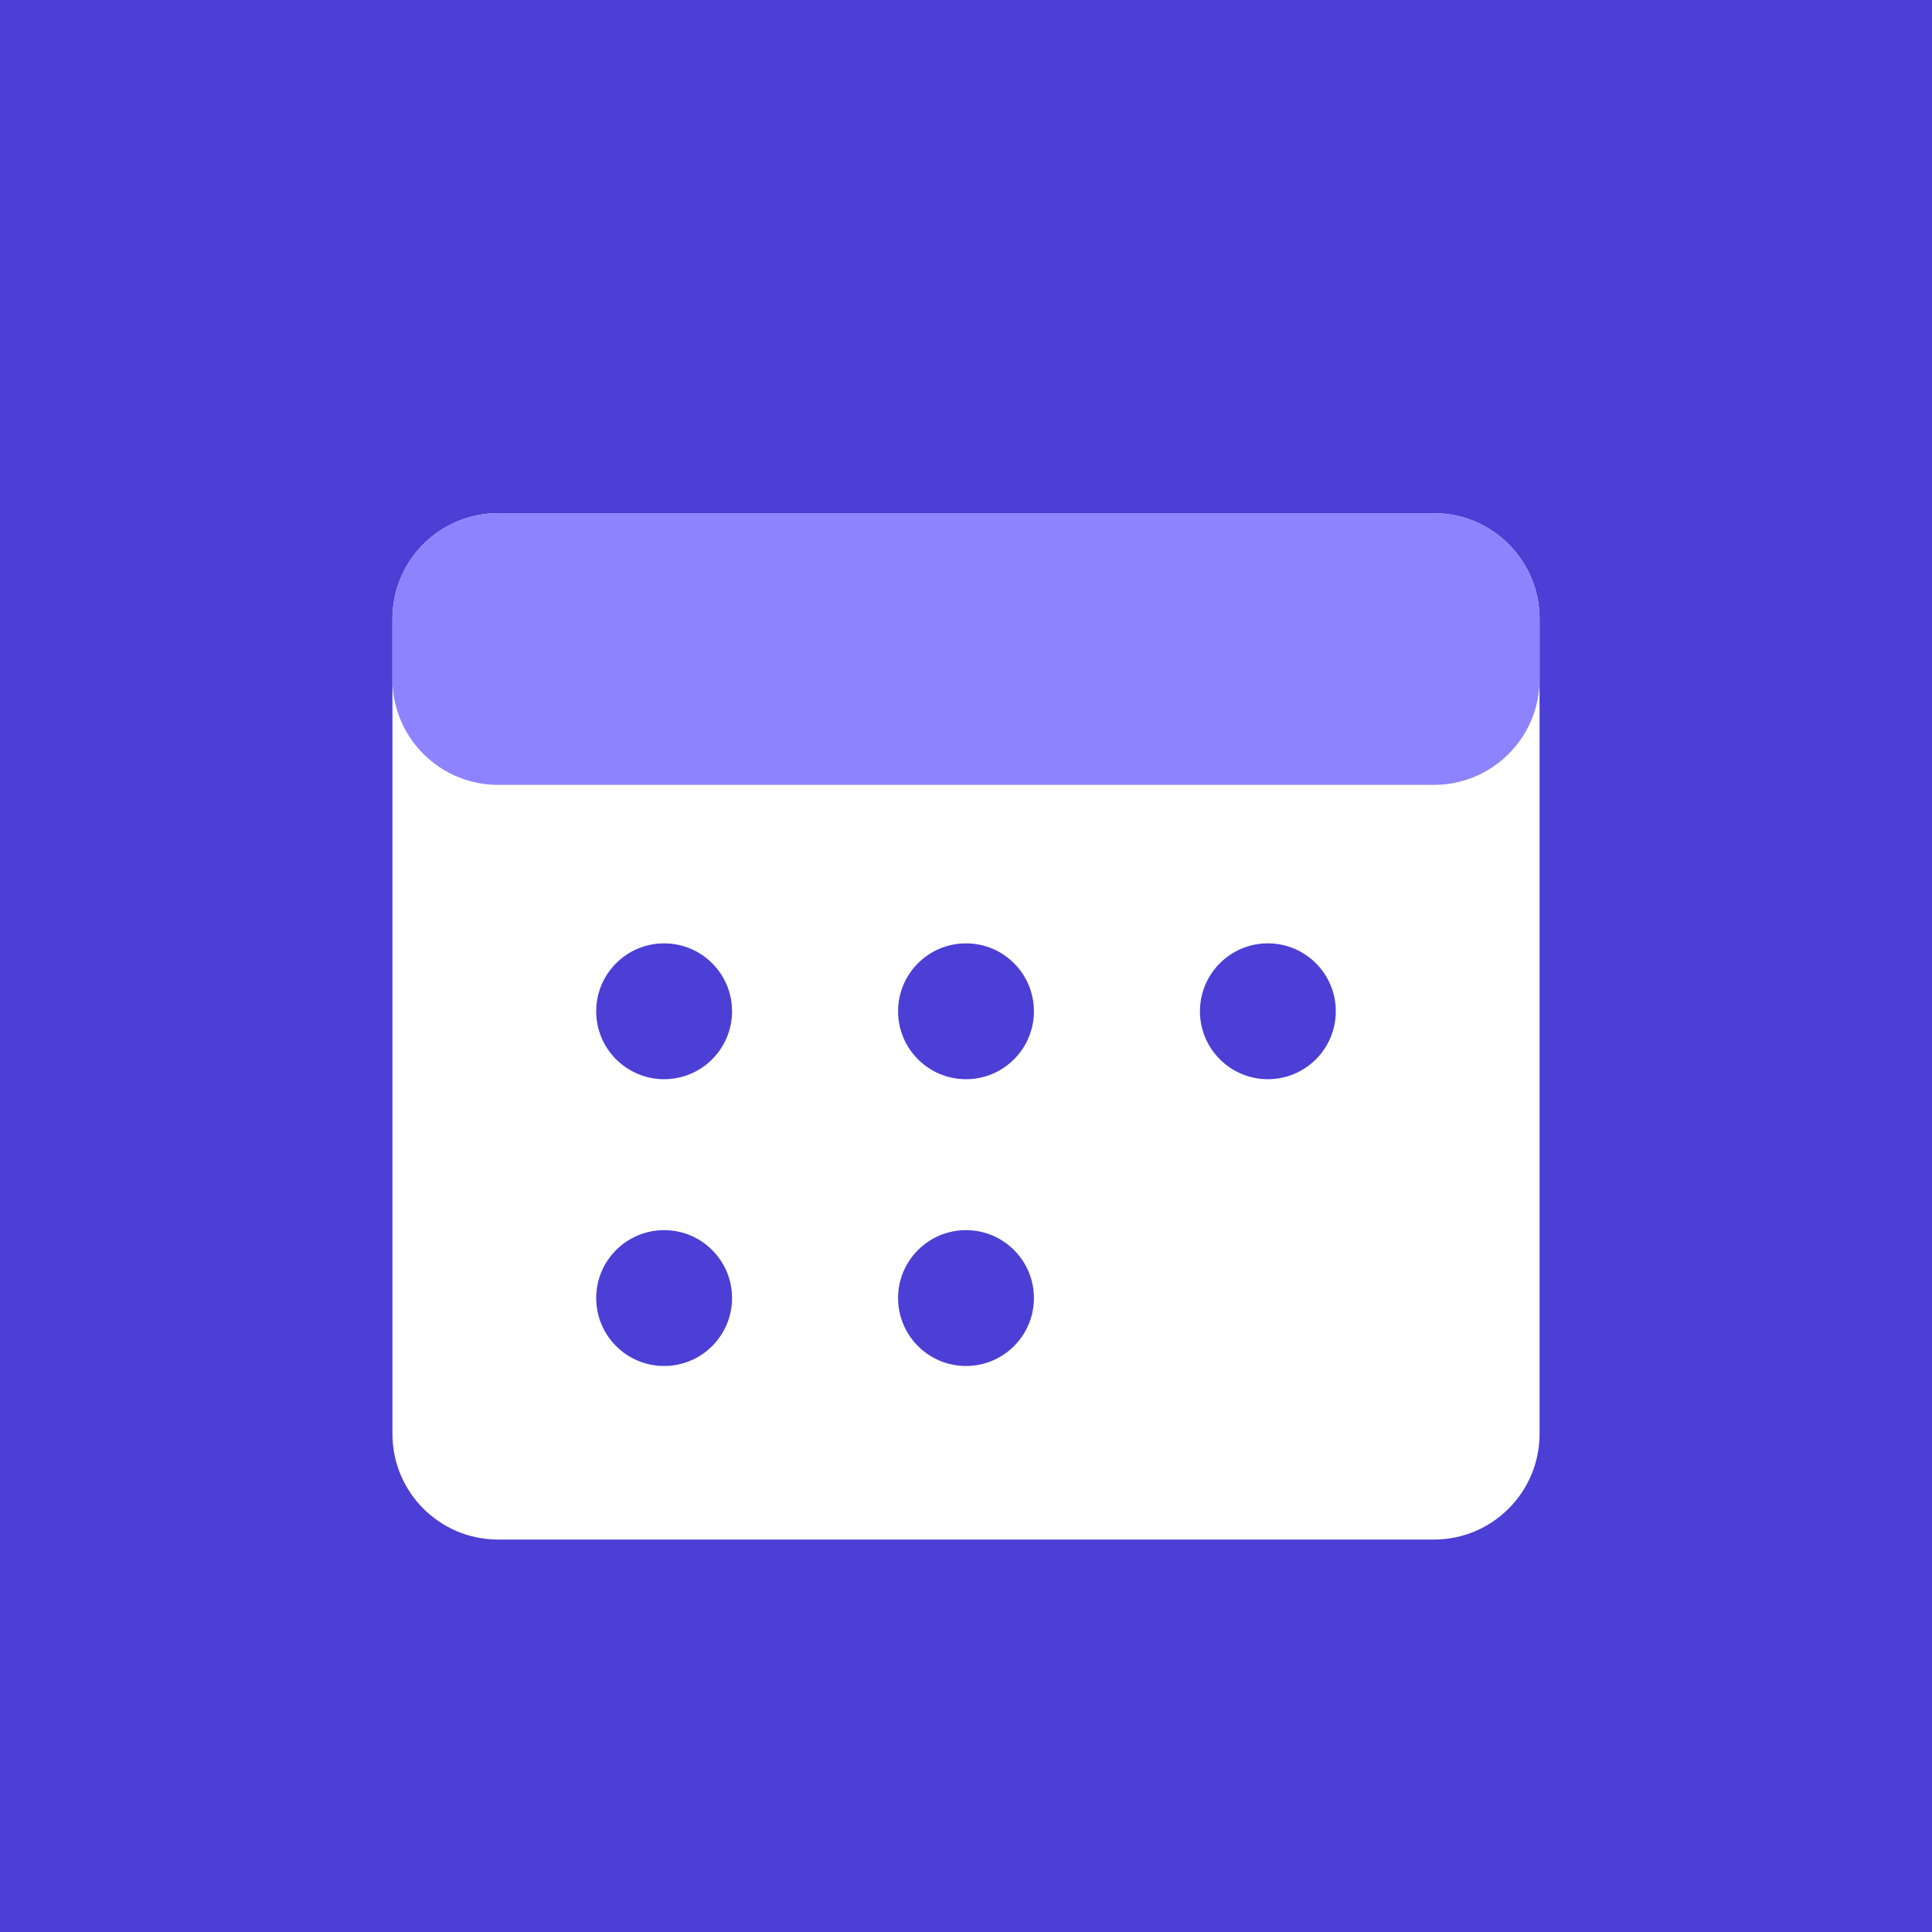
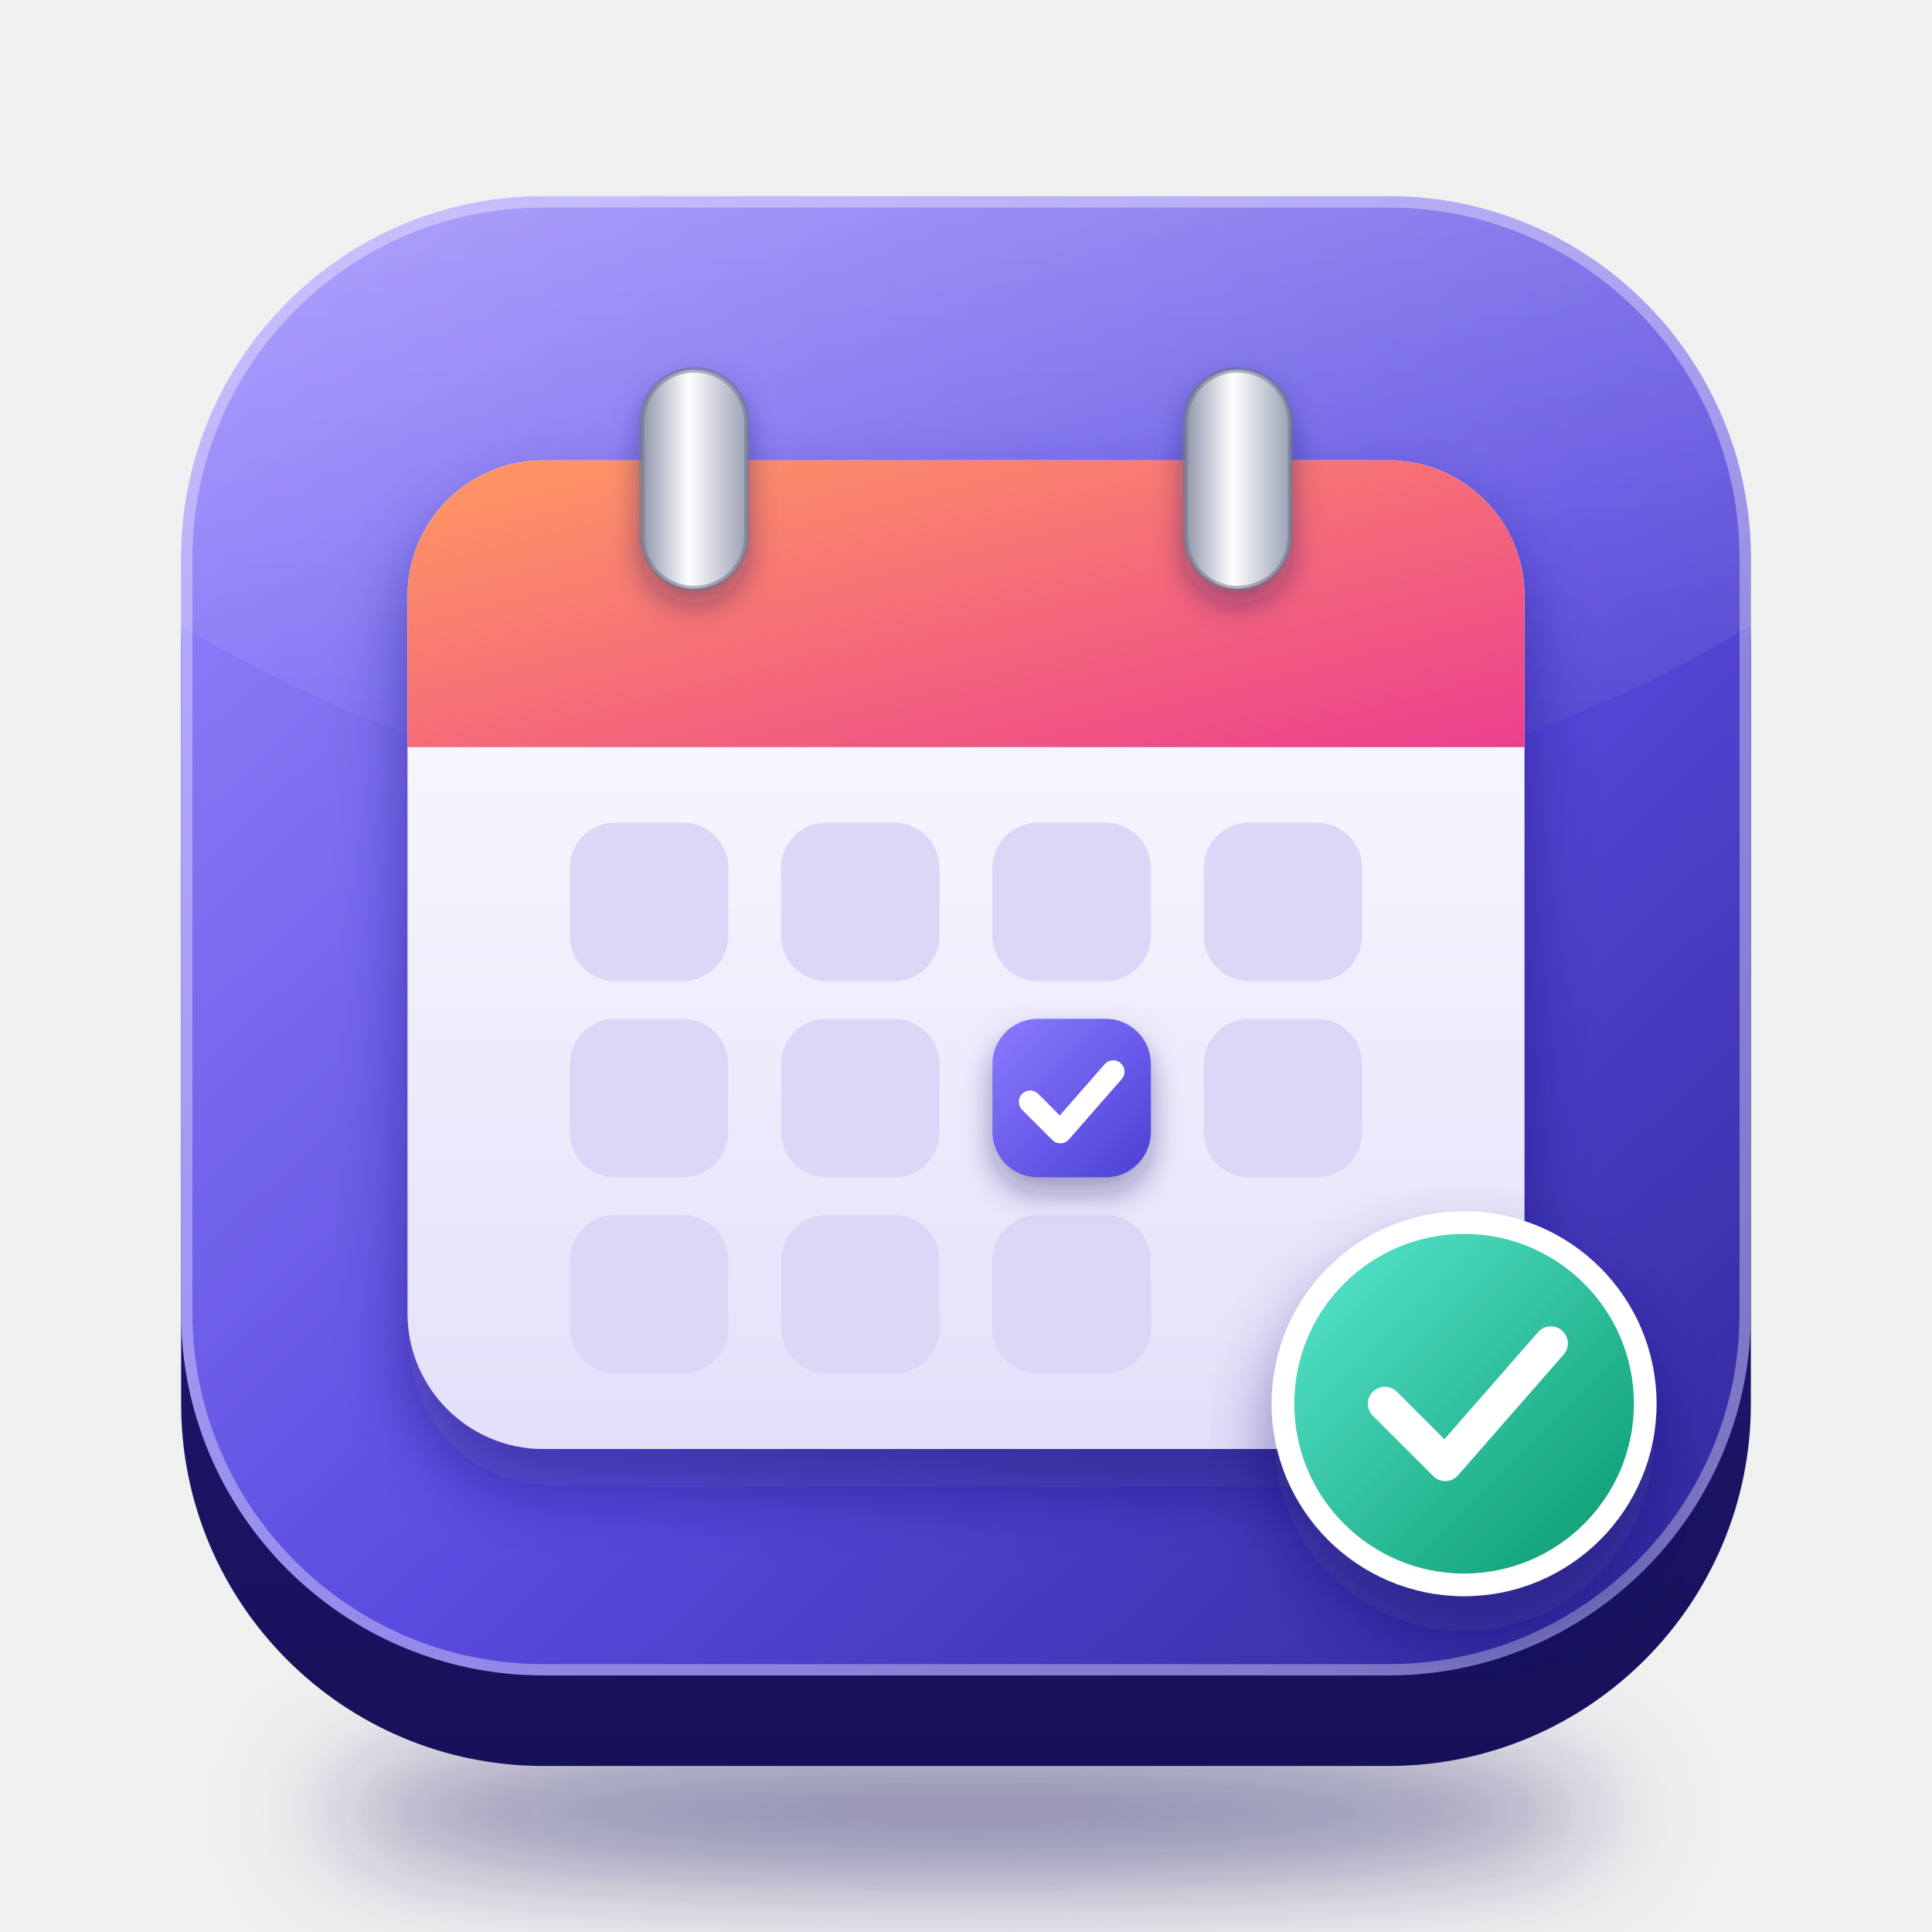
- <svg xmlns="http://www.w3.org/2000/svg" viewBox="0 0 512 512">
-   <rect width="512" height="512" fill="#4b3fd6" />
-   <rect x="104" y="136" width="304" height="272" rx="28" fill="#fff" />
-   <rect x="104" y="136" width="304" height="72" rx="28" fill="#8d83ff" />
-   <g fill="#4b3fd6">
-     <circle cx="176" cy="268" r="18" />
-     <circle cx="256" cy="268" r="18" />
-     <circle cx="336" cy="268" r="18" />
-     <circle cx="176" cy="344" r="18" />
-     <circle cx="256" cy="344" r="18" />
+ <svg xmlns="http://www.w3.org/2000/svg" viewBox="0 0 512 512" role="img" aria-label="Content Calendar logo">
+   <defs>
+     <linearGradient id="tile" x1="0" y1="0" x2="1" y2="1">
+       <stop offset="0" stop-color="#9b8cff" />
+       <stop offset=".55" stop-color="#5b4be0" />
+       <stop offset="1" stop-color="#2f2596" />
+     </linearGradient>
+     <linearGradient id="side" x1="0" y1="0" x2="0" y2="1">
+       <stop offset="0" stop-color="#2a2086" />
+       <stop offset="1" stop-color="#17115a" />
+     </linearGradient>
+     <linearGradient id="gloss" x1="0" y1="0" x2="0" y2="1">
+       <stop offset="0" stop-color="#fff" stop-opacity=".55" />
+       <stop offset="1" stop-color="#fff" stop-opacity="0" />
+     </linearGradient>
+     <linearGradient id="page" x1="0" y1="0" x2="0" y2="1">
+       <stop offset="0" stop-color="#fff" />
+       <stop offset="1" stop-color="#e3dffa" />
+     </linearGradient>
+     <linearGradient id="band" x1="0" y1="0" x2="1" y2="1">
+       <stop offset="0" stop-color="#ff9a62" />
+       <stop offset="1" stop-color="#ec3f8e" />
+     </linearGradient>
+     <linearGradient id="ring" x1="0" y1="0" x2="1" y2="0">
+       <stop offset="0" stop-color="#8d93a8" />
+       <stop offset=".45" stop-color="#fff" />
+       <stop offset="1" stop-color="#9aa0b5" />
+     </linearGradient>
+     <linearGradient id="hi" x1="0" y1="0" x2="1" y2="1">
+       <stop offset="0" stop-color="#8b7bff" />
+       <stop offset="1" stop-color="#4b3fd6" />
+     </linearGradient>
+     <linearGradient id="badge" x1="0" y1="0" x2="1" y2="1">
+       <stop offset="0" stop-color="#5eead4" />
+       <stop offset="1" stop-color="#059669" />
+     </linearGradient>
+     <clipPath id="clip">
+       <rect x="48" y="52" width="416" height="392" rx="96" />
+     </clipPath>
+     <filter id="blur" x="-20%" y="-60%" width="140%" height="220%">
+       <feGaussianBlur stdDeviation="14" />
+     </filter>
+     <filter id="sh" x="-20%" y="-20%" width="140%" height="150%">
+       <feDropShadow dx="0" dy="10" stdDeviation="9" flood-color="#1b1466" flood-opacity=".45" />
+     </filter>
+     <filter id="sh2" x="-30%" y="-30%" width="160%" height="170%">
+       <feDropShadow dx="0" dy="4" stdDeviation="4" flood-color="#1b1466" flood-opacity=".4" />
+     </filter>
+   </defs>
+   <ellipse cx="256" cy="480" rx="170" ry="18" fill="#1b1466" opacity=".5" filter="url(#blur)" />
+   <rect x="48" y="76" width="416" height="392" rx="96" fill="url(#side)" />
+   <rect x="48" y="52" width="416" height="392" rx="96" fill="url(#tile)" />
+   <g clip-path="url(#clip)">
+     <ellipse cx="256" cy="10" rx="310" ry="210" fill="url(#gloss)" />
  </g>
+   <rect x="49.5" y="53.5" width="413" height="389" rx="94.5" fill="none" stroke="#fff" stroke-opacity=".35" stroke-width="3" />
+   <rect x="108" y="122" width="296" height="262" rx="36" fill="url(#page)" filter="url(#sh)" />
+   <path d="M108 158a36 36 0 0 1 36-36h224a36 36 0 0 1 36 36v40H108z" fill="url(#band)" />
+   <rect x="170" y="98" width="28" height="58" rx="14" fill="url(#ring)" stroke="#6b7088" stroke-opacity=".5" stroke-width="1.5" filter="url(#sh2)" />
+   <rect x="314" y="98" width="28" height="58" rx="14" fill="url(#ring)" stroke="#6b7088" stroke-opacity=".5" stroke-width="1.5" filter="url(#sh2)" />
+   <g fill="#dcd7f7">
+     <rect x="151" y="218" width="42" height="42" rx="12" />
+     <rect x="207" y="218" width="42" height="42" rx="12" />
+     <rect x="263" y="218" width="42" height="42" rx="12" />
+     <rect x="319" y="218" width="42" height="42" rx="12" />
+     <rect x="151" y="270" width="42" height="42" rx="12" />
+     <rect x="207" y="270" width="42" height="42" rx="12" />
+     <rect x="319" y="270" width="42" height="42" rx="12" />
+     <rect x="151" y="322" width="42" height="42" rx="12" />
+     <rect x="207" y="322" width="42" height="42" rx="12" />
+     <rect x="263" y="322" width="42" height="42" rx="12" />
+   </g>
+   <rect x="263" y="270" width="42" height="42" rx="12" fill="url(#hi)" filter="url(#sh2)" />
+   <path d="M273 292l8 8 14-16" fill="none" stroke="#fff" stroke-width="6" stroke-linecap="round" stroke-linejoin="round" />
+   <circle cx="388" cy="372" r="48" fill="url(#badge)" stroke="#fff" stroke-width="6" filter="url(#sh)" />
+   <path d="M367 372l16 16 28-32" fill="none" stroke="#fff" stroke-width="9" stroke-linecap="round" stroke-linejoin="round" />
</svg>
